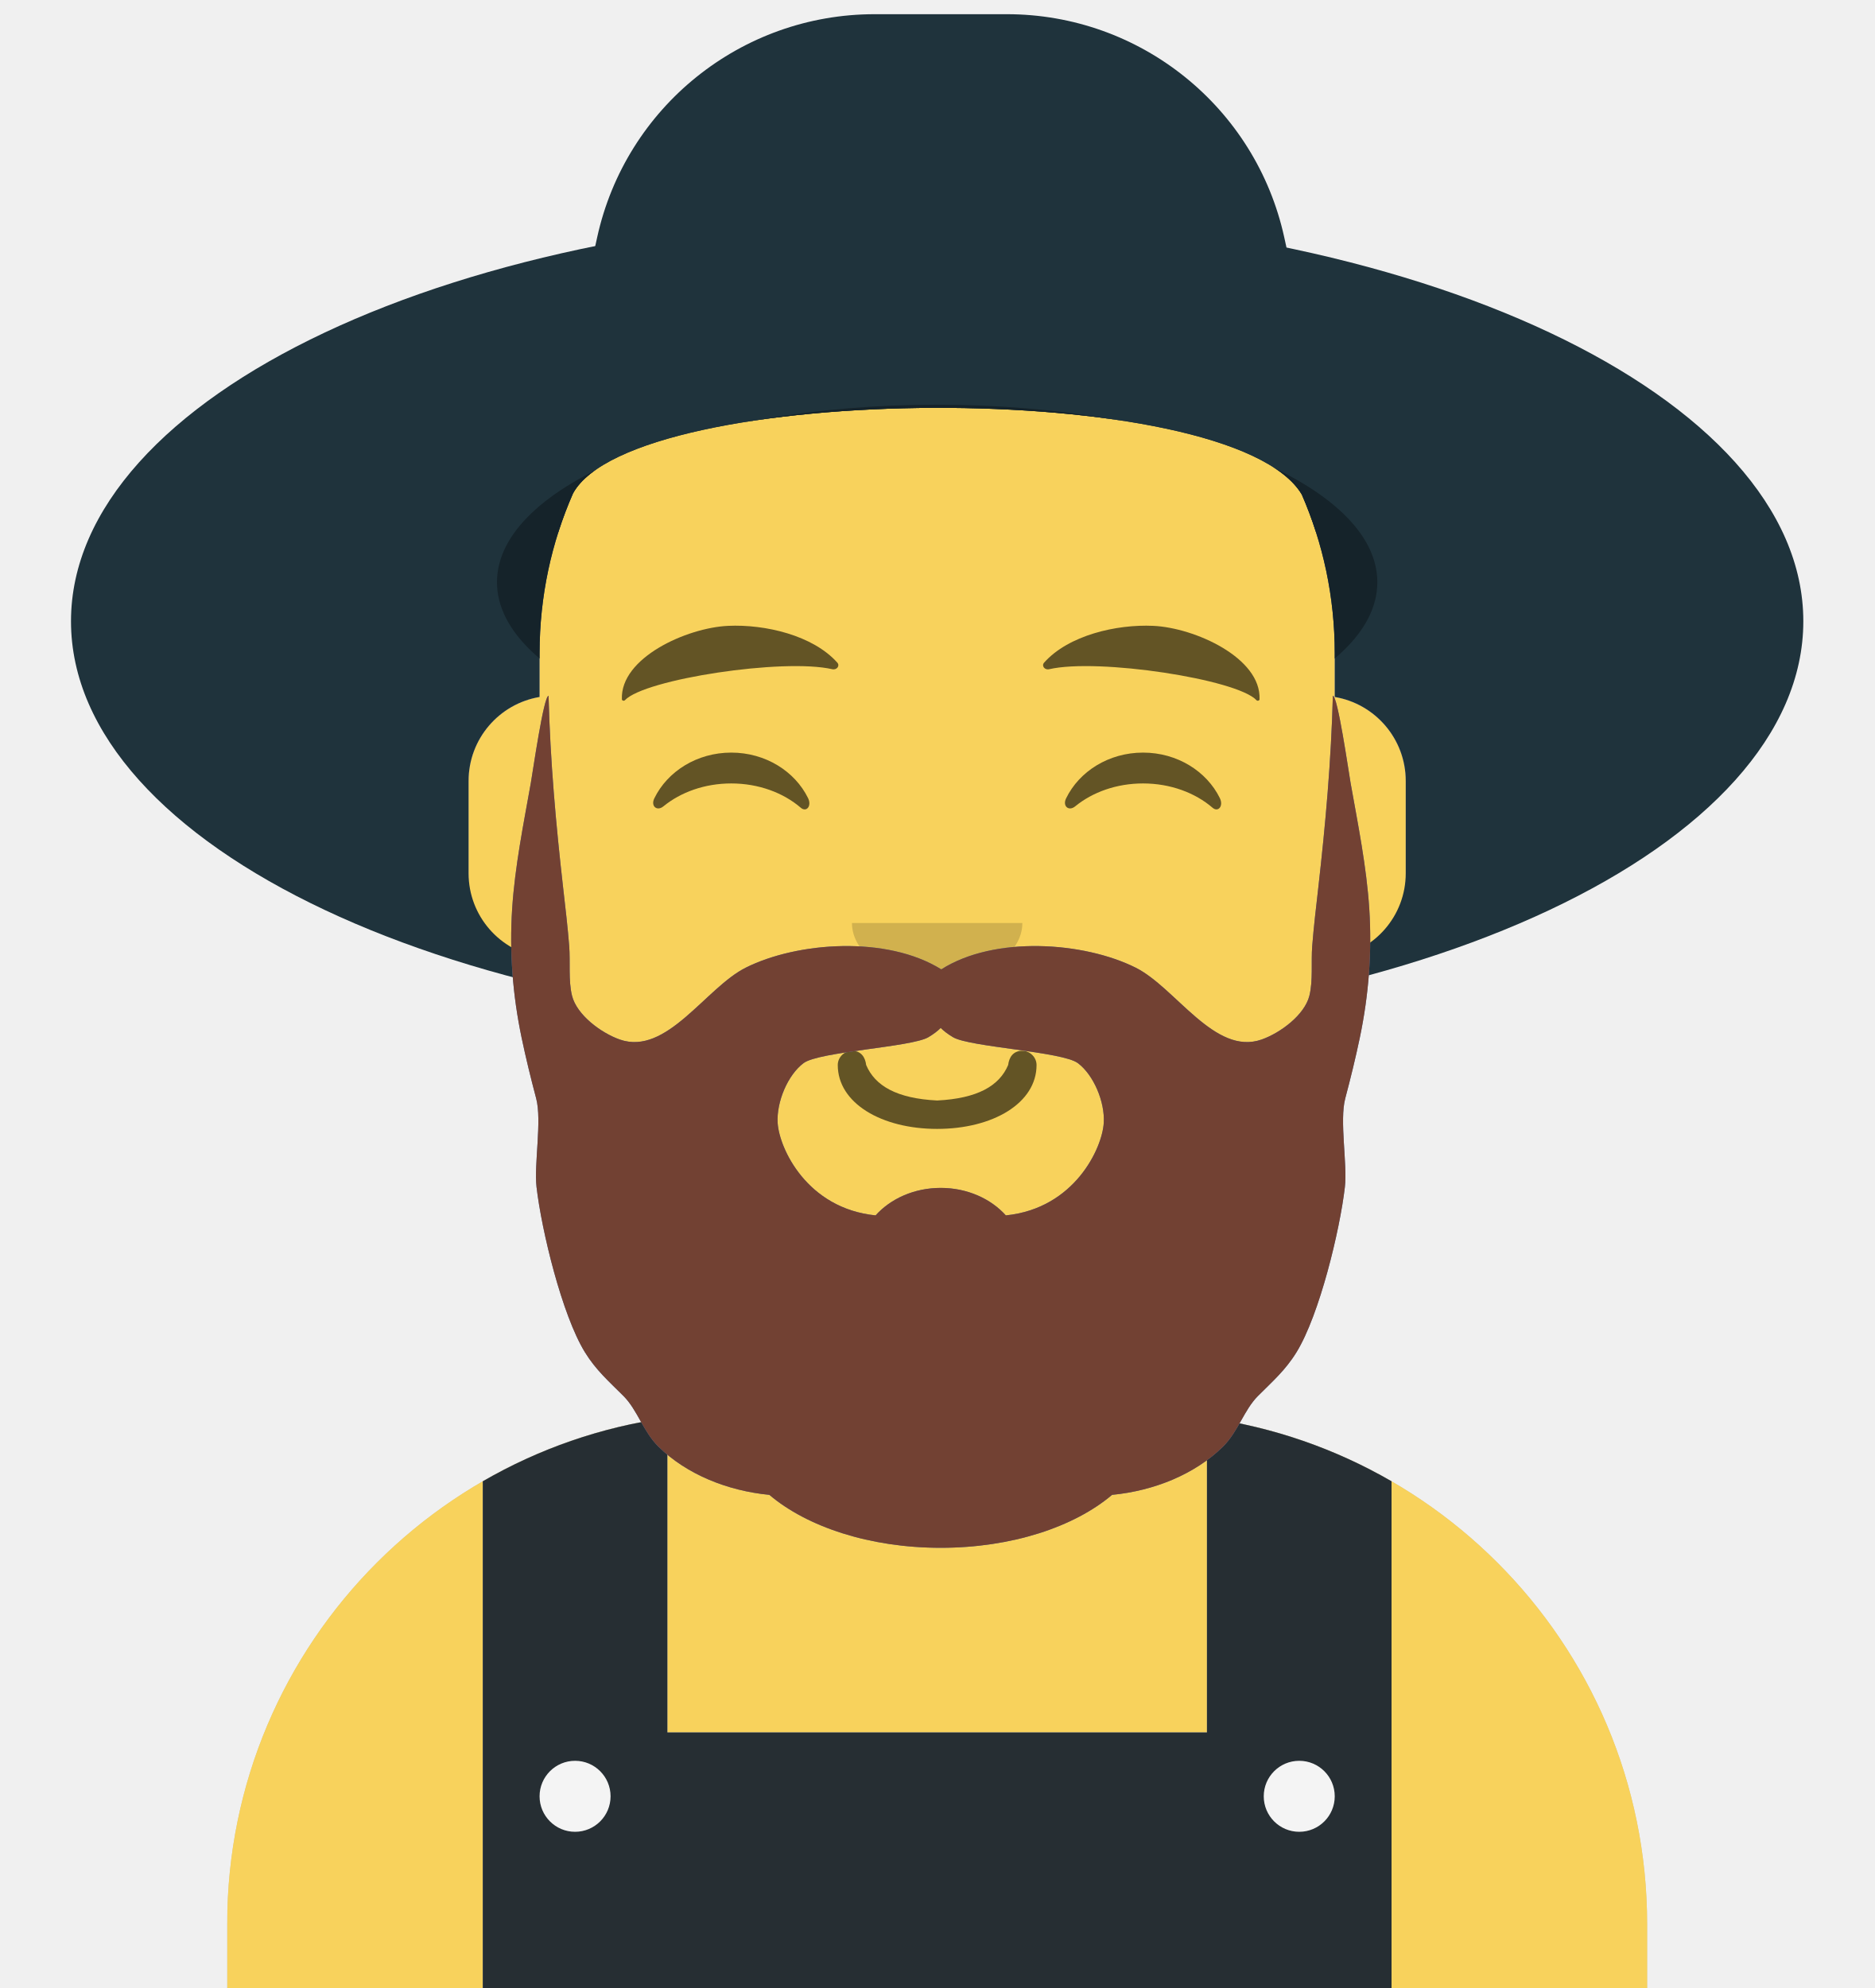
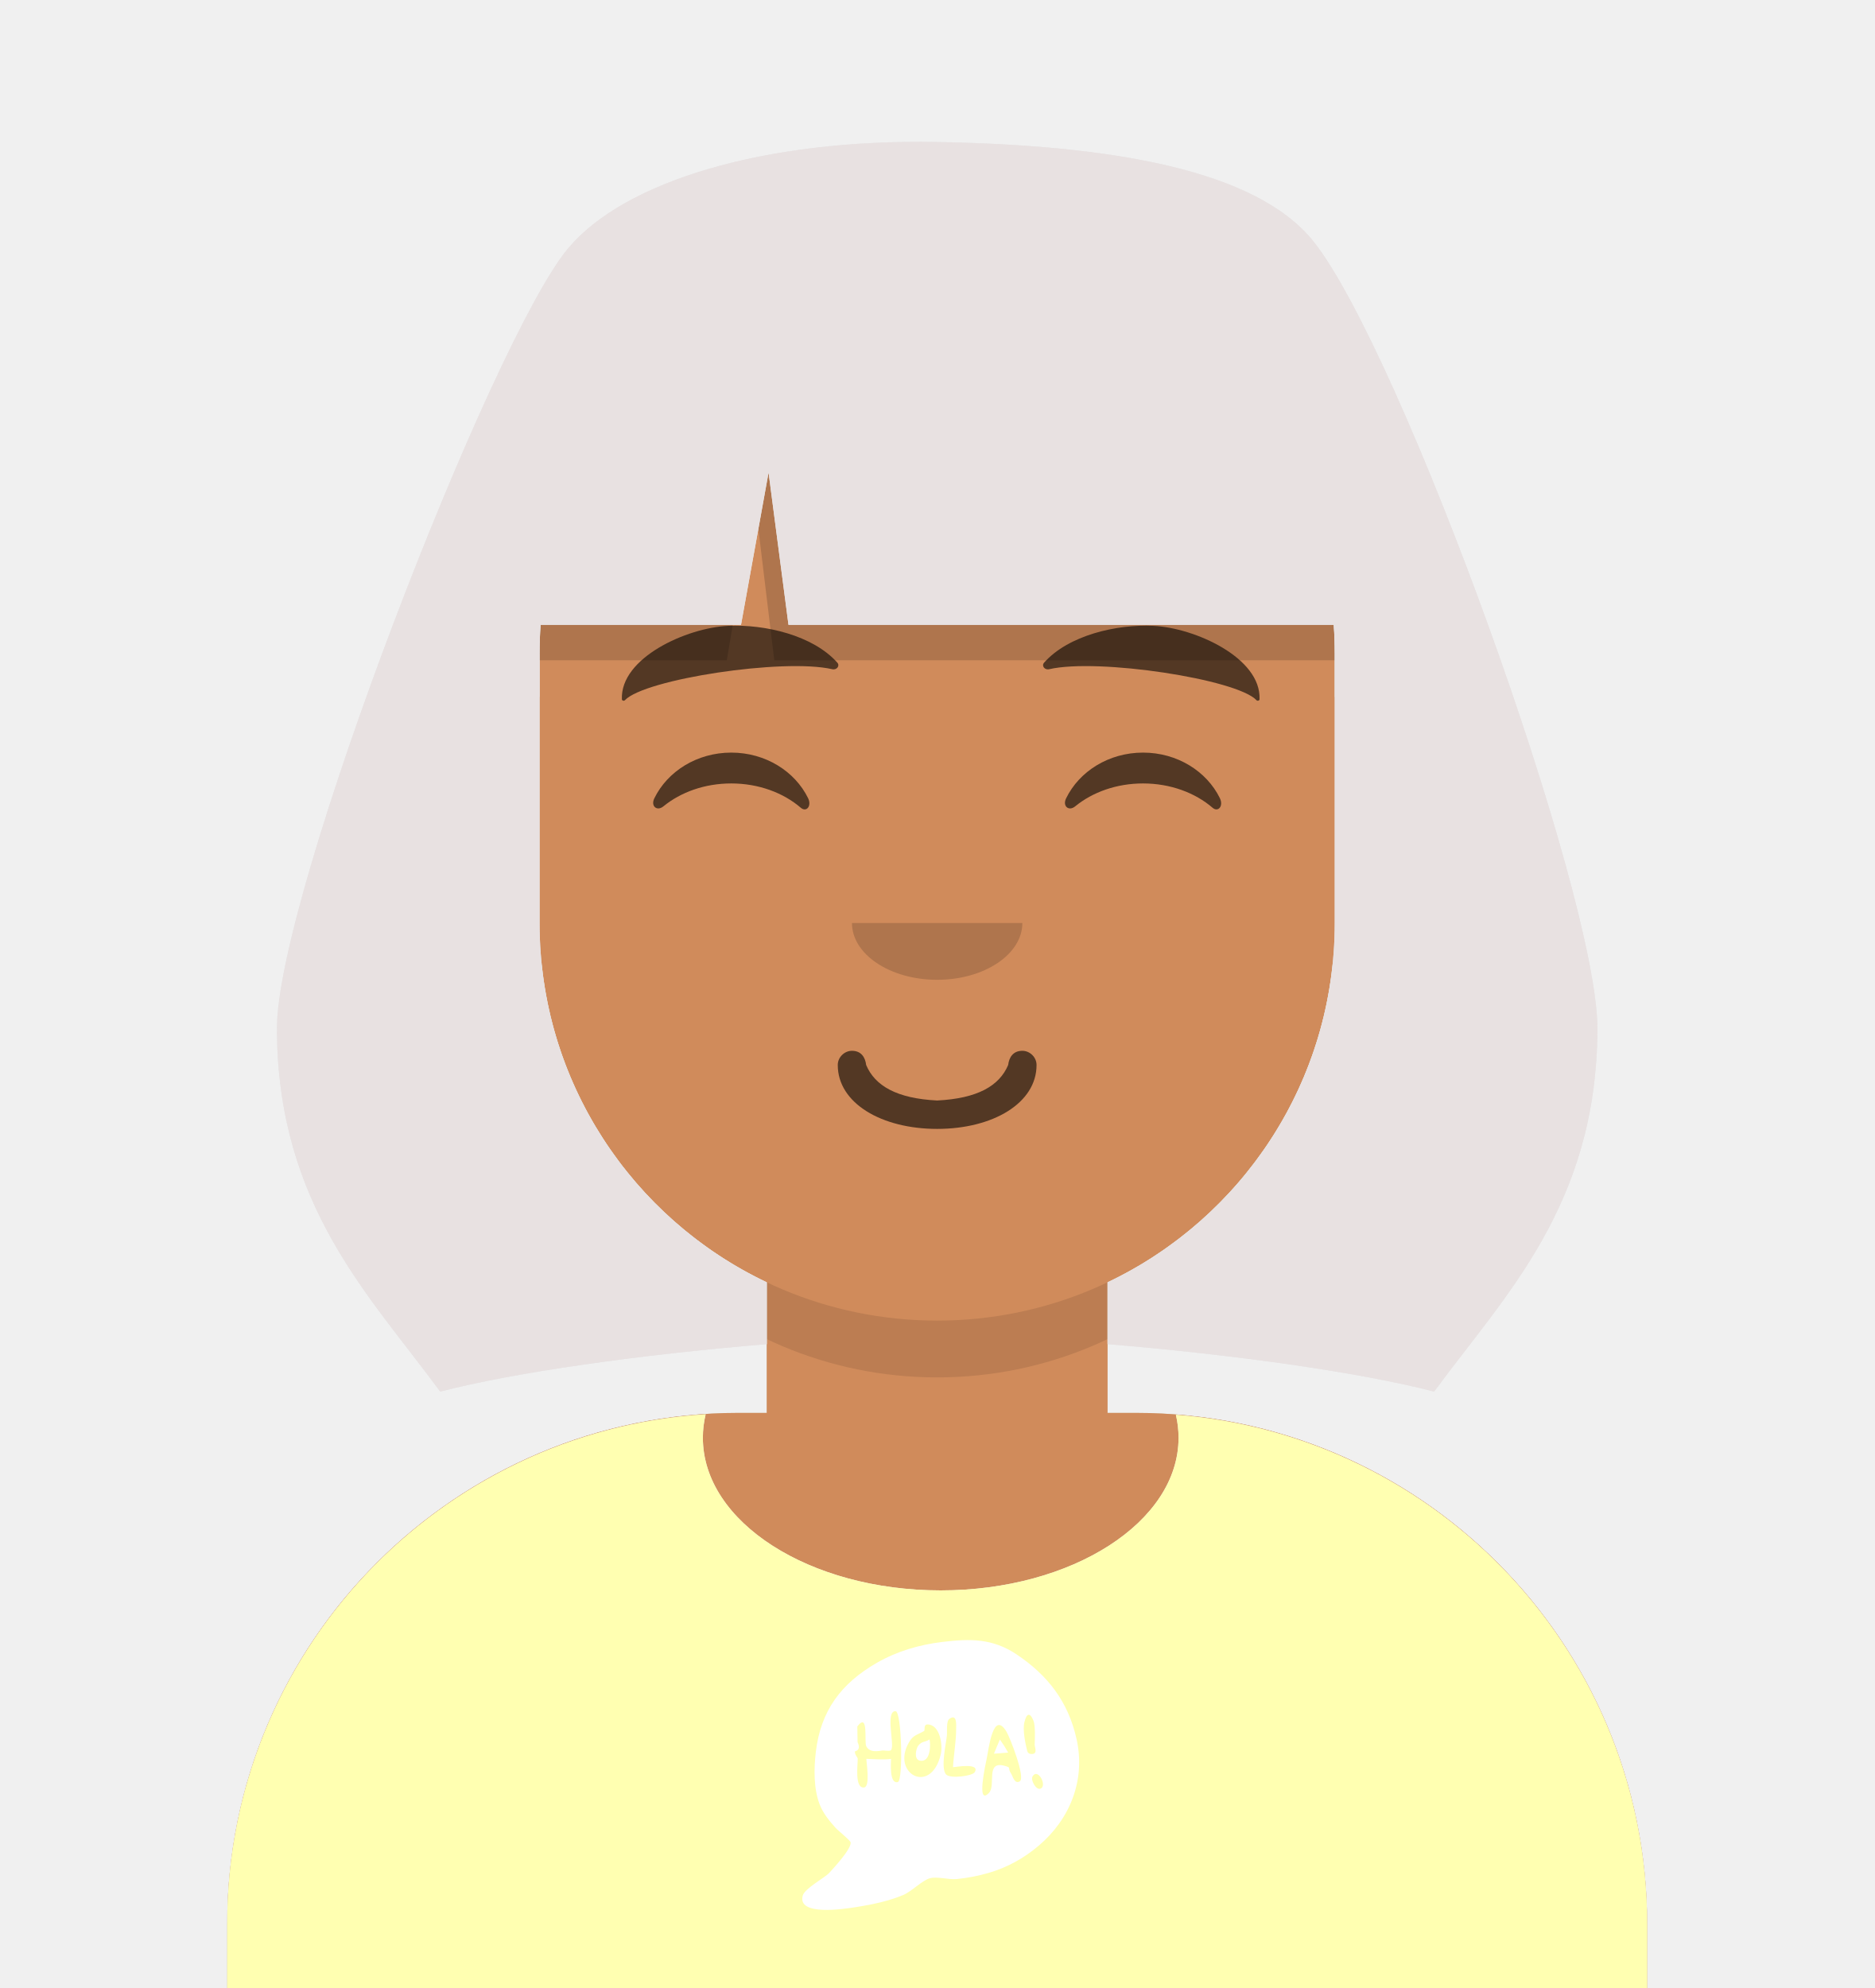
<svg xmlns="http://www.w3.org/2000/svg" xmlns:xlink="http://www.w3.org/1999/xlink" width="264px" height="280px" viewBox="0 0 264 280" version="1.1">
  <defs>
-     <circle id="react-path-1466376" cx="120" cy="120" r="120" />
-     <path d="M12,160 C12,226.274 65.726,280 132,280 C198.274,280 252,226.274 252,160 L264,160 L264,-1.42108547e-14 L-3.19744231e-14,-1.42108547e-14 L-3.19744231e-14,160 L12,160 Z" id="react-path-1466377" />
-     <path d="M124,144.611 L124,163 L128,163 L128,163 C167.765,163 200,195.235 200,235 L200,244 L0,244 L0,235 C-4.86974701e-15,195.235 32.235,163 72,163 L72,163 L76,163 L76,144.611 C58.763,136.422 46.372,119.687 44.305,99.881 C38.48,99.058 34,94.052 34,88 L34,74 C34,68.054 38.325,63.118 44,62.166 L44,56 L44,56 C44,25.072 69.072,5.68137151e-15 100,0 L100,0 L100,0 C130.928,-5.68137151e-15 156,25.072 156,56 L156,62.166 C161.675,63.118 166,68.054 166,74 L166,88 C166,94.052 161.52,99.058 155.695,99.881 C153.628,119.687 141.237,136.422 124,144.611 Z" id="react-path-1466378" />
+     <circle id="react-path-9936053" cx="120" cy="120" r="120" />
+     <path d="M12,160 C12,226.274 65.726,280 132,280 C198.274,280 252,226.274 252,160 L264,160 L264,-1.42108547e-14 L-3.19744231e-14,-1.42108547e-14 L-3.19744231e-14,160 L12,160 Z" id="react-path-9936054" />
+     <path d="M124,144.611 L124,163 L128,163 L128,163 C167.765,163 200,195.235 200,235 L200,244 L0,244 L0,235 C-4.86974701e-15,195.235 32.235,163 72,163 L72,163 L76,163 L76,144.611 C58.763,136.422 46.372,119.687 44.305,99.881 C38.48,99.058 34,94.052 34,88 L34,74 C34,68.054 38.325,63.118 44,62.166 L44,56 L44,56 C44,25.072 69.072,5.68137151e-15 100,0 L100,0 L100,0 C130.928,-5.68137151e-15 156,25.072 156,56 L156,62.166 C161.675,63.118 166,68.054 166,74 L166,88 C166,94.052 161.52,99.058 155.695,99.881 C153.628,119.687 141.237,136.422 124,144.611 Z" id="react-path-9936055" />
  </defs>
  <g id="Avataaar" stroke="none" stroke-width="1" fill="none" fill-rule="evenodd">
    <g transform="translate(-825, -1100)" id="Avataaar/Circle">
      <g transform="translate(825, 1100)">
        <g id="Mask" />
-         <g id="Avataaar" stroke-width="1" fill-rule="evenodd" mask="url(#react-mask-1466380)">
+         <g id="Avataaar" stroke-width="1" fill-rule="evenodd" mask="url(#react-mask-9936057)">
          <g id="Body" transform="translate(32, 36)">
-             <mask id="react-mask-1466381" fill="white">
-               <use xlink:href="#react-path-1466378" />
+             <mask id="react-mask-9936058" fill="white">
+               <use xlink:href="#react-path-9936055" />
            </mask>
-             <use fill="#D0C6AC" xlink:href="#react-path-1466378" />
-             <g id="Skin/👶🏽-03-Brown" mask="url(#react-mask-1466381)" fill="#F8D25C">
+             <use fill="#D0C6AC" xlink:href="#react-path-9936055" />
+             <g id="Skin/👶🏽-03-Brown" mask="url(#react-mask-9936058)" fill="#D08B5B">
              <g transform="translate(0, 0)" id="Color">
                <rect x="0" y="0" width="264" height="280" />
              </g>
            </g>
-             <path d="M156,79 L156,102 C156,132.928 130.928,158 100,158 C69.072,158 44,132.928 44,102 L44,79 L44,94 C44,124.928 69.072,150 100,150 C130.928,150 156,124.928 156,94 L156,79 Z" id="Neck-Shadow" fill-opacity="0.1" fill="#000000" mask="url(#react-mask-1466381)" />
+             <path d="M156,79 L156,102 C156,132.928 130.928,158 100,158 C69.072,158 44,132.928 44,102 L44,79 L44,94 C44,124.928 69.072,150 100,150 C130.928,150 156,124.928 156,94 L156,79 Z" id="Neck-Shadow" fill-opacity="0.1" fill="#000000" mask="url(#react-mask-9936058)" />
          </g>
-           <g id="Clothing/Overall" transform="translate(0, 170)">
+           <g id="Clothing/Graphic-Shirt" transform="translate(0, 170)">
            <defs>
-               <path d="M94,29.688 L94,74 L170,74 L170,29.688 C179.363,30.989 188.15,34.091 196,38.632 L196,110 L187,110 L77,110 L68,110 L68,38.632 C75.85,34.091 84.637,30.989 94,29.688 Z" id="react-path-1466382" />
+               <path d="M165.624,29.268 C202.76,32.137 232,63.18 232,101.052 L232,110 L32,110 L32,101.052 C32,62.835 61.775,31.572 99.393,29.197 C99.134,30.274 99,31.377 99,32.5 C99,44.374 113.998,54 132.5,54 C151.002,54 166,44.374 166,32.5 C166,31.402 165.872,30.322 165.624,29.268 Z" id="react-path-9936059" />
            </defs>
-             <mask id="react-mask-1466383" fill="white">
-               <use xlink:href="#react-path-1466382" />
+             <mask id="react-mask-9936060" fill="white">
+               <use xlink:href="#react-path-9936059" />
            </mask>
-             <use id="Overall" fill="#B7C1DB" fill-rule="evenodd" xlink:href="#react-path-1466382" />
-             <g id="Color/Palette/Gray-01" mask="url(#react-mask-1466383)" fill-rule="evenodd" fill="#262E33">
+             <use id="Clothes" fill="#E6E6E6" fill-rule="evenodd" xlink:href="#react-path-9936059" />
+             <g id="Color/Palette/Gray-01" mask="url(#react-mask-9936060)" fill-rule="evenodd" fill="#FFFFB1">
              <rect id="🖍Color" x="0" y="0" width="264" height="110" />
            </g>
-             <circle id="Button" fill="#F4F4F4" fill-rule="evenodd" cx="81" cy="83" r="5" />
-             <circle id="Button" fill="#F4F4F4" fill-rule="evenodd" cx="183" cy="83" r="5" />
+             <g id="Clothing/Graphic/Hola" mask="url(#react-mask-9936060)" fill-rule="evenodd" fill="#FFFFFF">
+               <g transform="translate(77, 58)" id="Hola">
+                 <path d="M74.637,16.948 C75.917,22.71 73.733,28.192 69.307,31.952 C67.227,33.72 64.873,35.026 62.251,35.787 C60.792,36.21 59.267,36.509 57.754,36.657 C56.618,36.768 54.97,36.257 53.963,36.546 C52.844,36.867 51.405,38.411 50.207,38.908 C49.535,39.187 48.839,39.432 48.139,39.635 C46.633,40.073 45.074,40.369 43.526,40.612 C41.924,40.862 35.243,41.914 36.071,38.975 C36.355,37.964 39.182,36.471 39.795,35.791 C40.249,35.289 42.94,32.427 42.814,31.496 C42.774,31.202 41.067,29.865 40.666,29.416 C39.757,28.397 38.904,27.358 38.421,26.065 C37.592,23.849 37.635,21.067 37.911,18.745 C38.599,12.941 41.477,9.086 46.513,6.196 C49.368,4.558 52.472,3.657 55.718,3.261 C59.674,2.778 62.828,2.763 66.185,5.011 C70.605,7.971 73.46,11.679 74.637,16.948 Z M69.506,23.936 C70.592,23.636 69.198,20.883 68.427,22.216 C68.15,22.697 68.89,24.105 69.506,23.936 Z M67.685,18.614 C67.773,18.973 68.119,19.084 68.433,19.041 C69.183,18.937 68.713,18.06 68.734,17.668 C68.774,16.919 68.841,15.029 68.562,14.347 C68.049,13.094 67.587,13.334 67.288,14.562 C67.021,15.662 67.411,17.509 67.685,18.614 Z M66.637,22.893 C67.48,22.395 65.257,16.717 64.769,15.905 C62.877,12.76 62.265,18.336 61.975,19.714 C61.85,20.311 60.457,26.496 62.314,24.502 C63.305,23.438 61.756,19.9 64.557,20.723 C65.541,21.012 64.829,20.929 65.431,21.832 C65.652,22.162 65.889,23.333 66.637,22.893 Z M60.295,21.599 C61.081,20.248 57.63,20.878 57.233,20.902 C57.327,19.103 57.678,17.279 57.673,15.48 C57.672,15.005 57.838,13.289 56.715,14.099 C56.261,14.426 56.417,15.928 56.379,16.379 C56.289,17.436 55.431,21.086 56.271,21.938 C56.866,22.542 59.964,22.159 60.295,21.599 Z M55.496,19.159 C55.834,17.815 55.412,14.906 53.651,14.879 C53.038,14.871 53.316,15.71 53.164,15.798 C52.099,16.42 51.636,16.341 51.005,17.445 C48.518,21.796 54.071,24.89 55.496,19.159 Z M49.469,22.99 C50.23,22.78 50.015,13.012 49.138,13.006 C47.629,12.998 49.075,17.846 48.503,18.497 C48.332,18.692 47.477,18.511 47.253,18.552 C46.113,18.764 45.362,18.644 45.013,17.946 C44.701,17.327 45.374,13.066 43.755,15.156 C43.77,15.894 43.782,16.632 43.79,17.369 C44.126,18.084 44.001,18.52 43.414,18.675 C43.384,19.145 43.806,19.539 43.811,19.692 C43.836,20.463 43.327,23.923 44.711,23.756 C45.596,23.649 45.032,20.275 45.028,19.726 C46.171,19.753 47.367,19.881 48.503,19.734 C48.509,20.161 48.215,23.337 49.469,22.99 Z M63.837,17 C64.271,17.607 64.656,18.218 65,18.842 C64.334,18.899 63.668,18.952 63,19 C63.272,18.332 63.544,17.665 63.837,17 Z M53.923,17 C54.068,17.423 54.179,20.288 52.568,19.976 C51.648,19.799 52.061,18.212 52.322,17.885 C52.872,17.195 53.195,17.437 53.923,17 Z" />
+               </g>
+             </g>
          </g>
          <g id="Face" transform="translate(76, 82)" fill="#000000">
            <g id="Mouth/Twinkle" transform="translate(2, 52)" fill-opacity="0.6" fill-rule="nonzero" fill="#000000">
              <path d="M40,16 C40,21.372 46.158,25 54,25 C61.842,25 68,21.372 68,16 C68,14.895 67.05,14 66,14 C64.707,14 64.13,14.905 64,16 C62.758,18.938 59.683,20.716 54,21 C48.317,20.716 45.242,18.938 44,16 C43.87,14.905 43.293,14 42,14 C40.95,14 40,14.895 40,16 Z" id="Mouth" />
            </g>
            <g id="Nose/Default" transform="translate(28, 40)" fill-opacity="0.16">
              <path d="M16,8 C16,12.418 21.373,16 28,16 L28,16 C34.627,16 40,12.418 40,8" id="Nose" />
            </g>
            <g id="Eyes/Happy-😁" transform="translate(0, 8)" fill-opacity="0.6">
              <path d="M16.16,22.447 C18.007,18.649 22.164,16 26.998,16 C31.814,16 35.959,18.63 37.815,22.407 C38.367,23.529 37.582,24.447 36.791,23.767 C34.34,21.66 30.859,20.344 26.998,20.344 C23.257,20.344 19.874,21.579 17.438,23.572 C16.547,24.3 15.62,23.558 16.16,22.447 Z" id="Squint" />
              <path d="M74.16,22.447 C76.007,18.649 80.164,16 84.998,16 C89.814,16 93.959,18.63 95.815,22.407 C96.367,23.529 95.582,24.447 94.791,23.767 C92.34,21.66 88.859,20.344 84.998,20.344 C81.257,20.344 77.874,21.579 75.438,23.572 C74.547,24.3 73.62,23.558 74.16,22.447 Z" id="Squint" />
            </g>
            <g id="Eyebrow/Natural/Default-Natural" fill-opacity="0.6">
              <path d="M26.039,6.21 C20.278,6.983 11.293,12.005 12.044,17.818 C12.069,18.008 12.357,18.067 12.481,17.908 C14.967,14.72 34.193,10.037 41.194,11.015 C41.835,11.104 42.258,10.443 41.821,10.03 C38.077,6.495 31.2,5.512 26.039,6.21" id="Eyebrow" transform="translate(27, 12) rotate(5) translate(-27, -12) " />
              <path d="M85.039,6.21 C79.278,6.983 70.293,12.005 71.044,17.818 C71.069,18.008 71.357,18.067 71.481,17.908 C73.967,14.72 93.193,10.037 100.194,11.015 C100.835,11.104 101.258,10.443 100.821,10.03 C97.077,6.495 90.2,5.512 85.039,6.21" id="Eyebrow" transform="translate(86, 12) scale(-1, 1) rotate(5) translate(-86, -12) " />
            </g>
          </g>
          <g id="Top" stroke-width="1" fill-rule="evenodd">
            <defs>
-               <rect id="react-path-1466388" x="0" y="0" width="264" height="280" />
-               <path d="M156,180.611 C173.531,172.283 186.048,155.115 187.791,134.867 C193.569,134.002 198,129.019 198,123 L198,110 C198,104.054 193.675,99.118 188,98.166 L188,92 C188,84.055 186.345,76.496 183.362,69.649 C173.435,53 89.313,53.803 80.71,69.485 C77.681,76.375 76,83.991 76,92 L76,98.166 C70.325,99.118 66,104.054 66,110 L66,123 C66,129.019 70.431,134.002 76.209,134.867 C77.952,155.115 90.469,172.283 108,180.611 L108,199 L104,199 L104,199 C64.235,199 32,231.235 32,271 L32,280 L232,280 L232,271 C232,231.235 199.765,199 160,199 L156,199 L156,180.611 Z M0,5.68434189e-14 L264,5.68434189e-14 L264,280 L0,280 L0,5.68434189e-14 Z" id="react-path-1466387" />
-               <filter x="-0.8%" y="-2.0%" width="101.5%" height="108.0%" filterUnits="objectBoundingBox" id="react-filter-1466384">
-                 <feOffset dx="0" dy="2" in="SourceAlpha" result="shadowOffsetOuter1" />
-                 <feColorMatrix values="0 0 0 0 0   0 0 0 0 0   0 0 0 0 0  0 0 0 0.16 0" type="matrix" in="shadowOffsetOuter1" result="shadowMatrixOuter1" />
-                 <feMerge>
-                   <feMergeNode in="shadowMatrixOuter1" />
-                   <feMergeNode in="SourceGraphic" />
-                 </feMerge>
-               </filter>
+               <rect id="react-path-9936063" x="0" y="0" width="264" height="280" />
+               <path d="M148.859,69 C148.953,70.321 149,71.655 149,73 L149,111 C149,133.339 135.92,152.623 117,161.611 L117,170.317 C135.146,171.816 152.721,174.335 163,177 C172.953,163.439 185.885,150.8 186,126 C186.085,107.015 158.324,30.428 146,15 C137.862,4.812 117.305,1.449 93,1 C68.695,0.551 48.923,6.509 41,16 C30.319,28.795 -0.085,107.015 4.92293245e-13,126 C0.116,150.8 13.048,163.439 23,177 C33.279,174.335 50.854,171.816 69,170.317 L69,161.611 C50.08,152.623 37,133.339 37,111 L37,73 L37,73 C37,71.655 37.047,70.321 37.141,69 L65.374,69 L69.253,47.556 L72.058,69 L148.859,69 Z" id="react-path-9936064" />
            </defs>
-             <mask id="react-mask-1466385" fill="white">
-               <use xlink:href="#react-path-1466388" />
+             <mask id="react-mask-9936061" fill="white">
+               <use xlink:href="#react-path-9936063" />
            </mask>
            <g id="Mask" />
-             <g id="Top/Accesories/Hat" mask="url(#react-mask-1466385)">
+             <g id="Top/Long-Hair/Mia-Wallace" mask="url(#react-mask-9936061)">
              <g transform="translate(-1, 0)">
-                 <g id="Hat" stroke-width="1" fill-rule="evenodd" transform="translate(1, 0)">
-                   <mask id="react-mask-1466386" fill="white">
-                     <use xlink:href="#react-path-1466387" />
+                 <path d="M69.033,76.213 C81.971,43.129 95.646,26.587 110.058,26.587 C110.597,26.587 139.311,26.349 158.113,26.227 C178.767,35.585 193,55.304 193,78.115 L193,93 L110.058,93 L107.253,69.82 L103.374,93 L69,93 L69,78.115 C69,77.478 69.011,76.844 69.033,76.213 L69.033,76.213 Z" id="Shadow" fill-opacity="0.16" fill="#000000" fill-rule="evenodd" />
+                 <g id="Hair" stroke-width="1" fill="none" fill-rule="evenodd" transform="translate(40, 19)">
+                   <mask id="react-mask-9936062" fill="white">
+                     <use xlink:href="#react-path-9936064" />
                  </mask>
-                   <g id="Mask-Hair" />
-                   <path d="M123.182,2 L141.818,2 L141.818,2 C160.609,2 176.867,15.08 180.89,33.436 L190,75 L75,75 L84.11,33.436 L84.11,33.436 C88.133,15.08 104.391,2 123.182,2 Z" fill="#1F333C" mask="url(#react-mask-1466386)" />
-                   <ellipse id="Hipster" fill="#1F333C" mask="url(#react-mask-1466386)" cx="132" cy="87.5" rx="122" ry="57.5" />
-                   <ellipse id="Very" fill="#15232A" mask="url(#react-mask-1466386)" cx="132" cy="82" rx="62" ry="25" />
-                 </g>
-                 <g id="Facial-Hair/Beard-Majestic" transform="translate(49, 72)">
-                   <defs>
-                     <path d="M65.18,77.737 C67.363,76.105 80.407,75.479 82.758,74.089 C83.492,73.655 84.061,73.216 84.5,72.78 C84.939,73.216 85.509,73.655 86.242,74.089 C88.593,75.479 101.637,76.105 103.82,77.737 C106.03,79.391 107.644,83.185 107.467,86.151 C107.255,89.71 103.361,98.203 93.672,99.181 C91.558,96.828 88.237,95.31 84.5,95.31 C80.763,95.31 77.442,96.828 75.328,99.181 C65.639,98.203 61.745,89.71 61.533,86.151 C61.357,83.185 62.97,79.391 65.18,77.737 M103.142,94.906 C103.143,94.906 103.145,94.905 103.146,94.905 C103.144,94.905 103.143,94.906 103.142,94.906 M65.845,94.901 C65.849,94.903 65.857,94.906 65.862,94.908 C65.857,94.906 65.851,94.903 65.845,94.901 M144.863,55.985 C144.474,50.03 143.278,44.152 142.234,38.286 C141.953,36.707 140.424,26 139.735,26 C139.502,35.109 138.702,44.08 137.67,53.139 C137.361,55.848 137.038,58.556 136.825,61.274 C136.654,63.47 136.96,66.122 136.428,68.246 C135.749,70.952 132.348,73.478 129.703,74.411 C123.103,76.737 117.598,67.108 111.961,64.291 C104.643,60.635 92.064,59.764 84.582,64.53 C76.936,59.764 64.357,60.635 57.039,64.291 C51.402,67.108 45.897,76.737 39.297,74.411 C36.652,73.478 33.25,70.952 32.572,68.246 C32.04,66.122 32.346,63.47 32.175,61.274 C31.962,58.556 31.639,55.848 31.33,53.139 C30.298,44.08 29.497,35.109 29.265,26 C28.576,26 27.047,36.707 26.766,38.286 C25.722,44.152 24.526,50.03 24.138,55.985 C23.739,62.105 24.215,68.167 25.47,74.163 C26.069,77.028 26.769,79.876 27.519,82.704 C28.353,85.847 27.199,91.966 27.572,95.192 C28.279,101.296 31.154,113.2 34.383,118.451 C35.944,120.989 37.773,122.574 39.816,124.619 C41.783,126.588 42.604,129.64 44.726,131.737 C48.682,135.645 54.446,137.971 60.366,138.543 C65.677,143.05 74.506,146 84.5,146 C94.495,146 103.323,143.05 108.635,138.543 C114.554,137.971 120.318,135.645 124.274,131.737 C126.396,129.64 127.217,126.588 129.184,124.619 C131.226,122.574 133.056,120.989 134.617,118.451 C137.846,113.2 140.721,101.296 141.428,95.192 C141.801,91.966 140.647,85.847 141.481,82.704 C142.232,79.876 142.931,77.028 143.531,74.163 C144.785,68.167 145.261,62.105 144.863,55.985 Z" id="react-path-1466390" />
-                   </defs>
-                   <mask id="react-mask-1466389" fill="white">
-                     <use xlink:href="#react-path-1466390" />
-                   </mask>
-                   <use id="Glorious-Beard" fill="#5E7AA9" fill-rule="evenodd" xlink:href="#react-path-1466390" />
-                   <g id="Color/Hair/Brown" mask="url(#react-mask-1466389)" fill="#724133">
-                     <g transform="translate(-32, 0)" id="Color">
-                       <rect x="0" y="0" width="264" height="244" />
+                   <use id="Combined-Shape" fill="#E6E6E6" xlink:href="#react-path-9936064" />
+                   <g id="Skin/👶🏽-03-Brown" mask="url(#react-mask-9936062)" fill="#E8E1E1">
+                     <g transform="translate(0, 0) " id="Color">
+                       <rect x="0" y="0" width="264" height="280" />
                    </g>
                  </g>
                </g>
              </g>
            </g>
          </g>
        </g>
      </g>
    </g>
  </g>
</svg>
